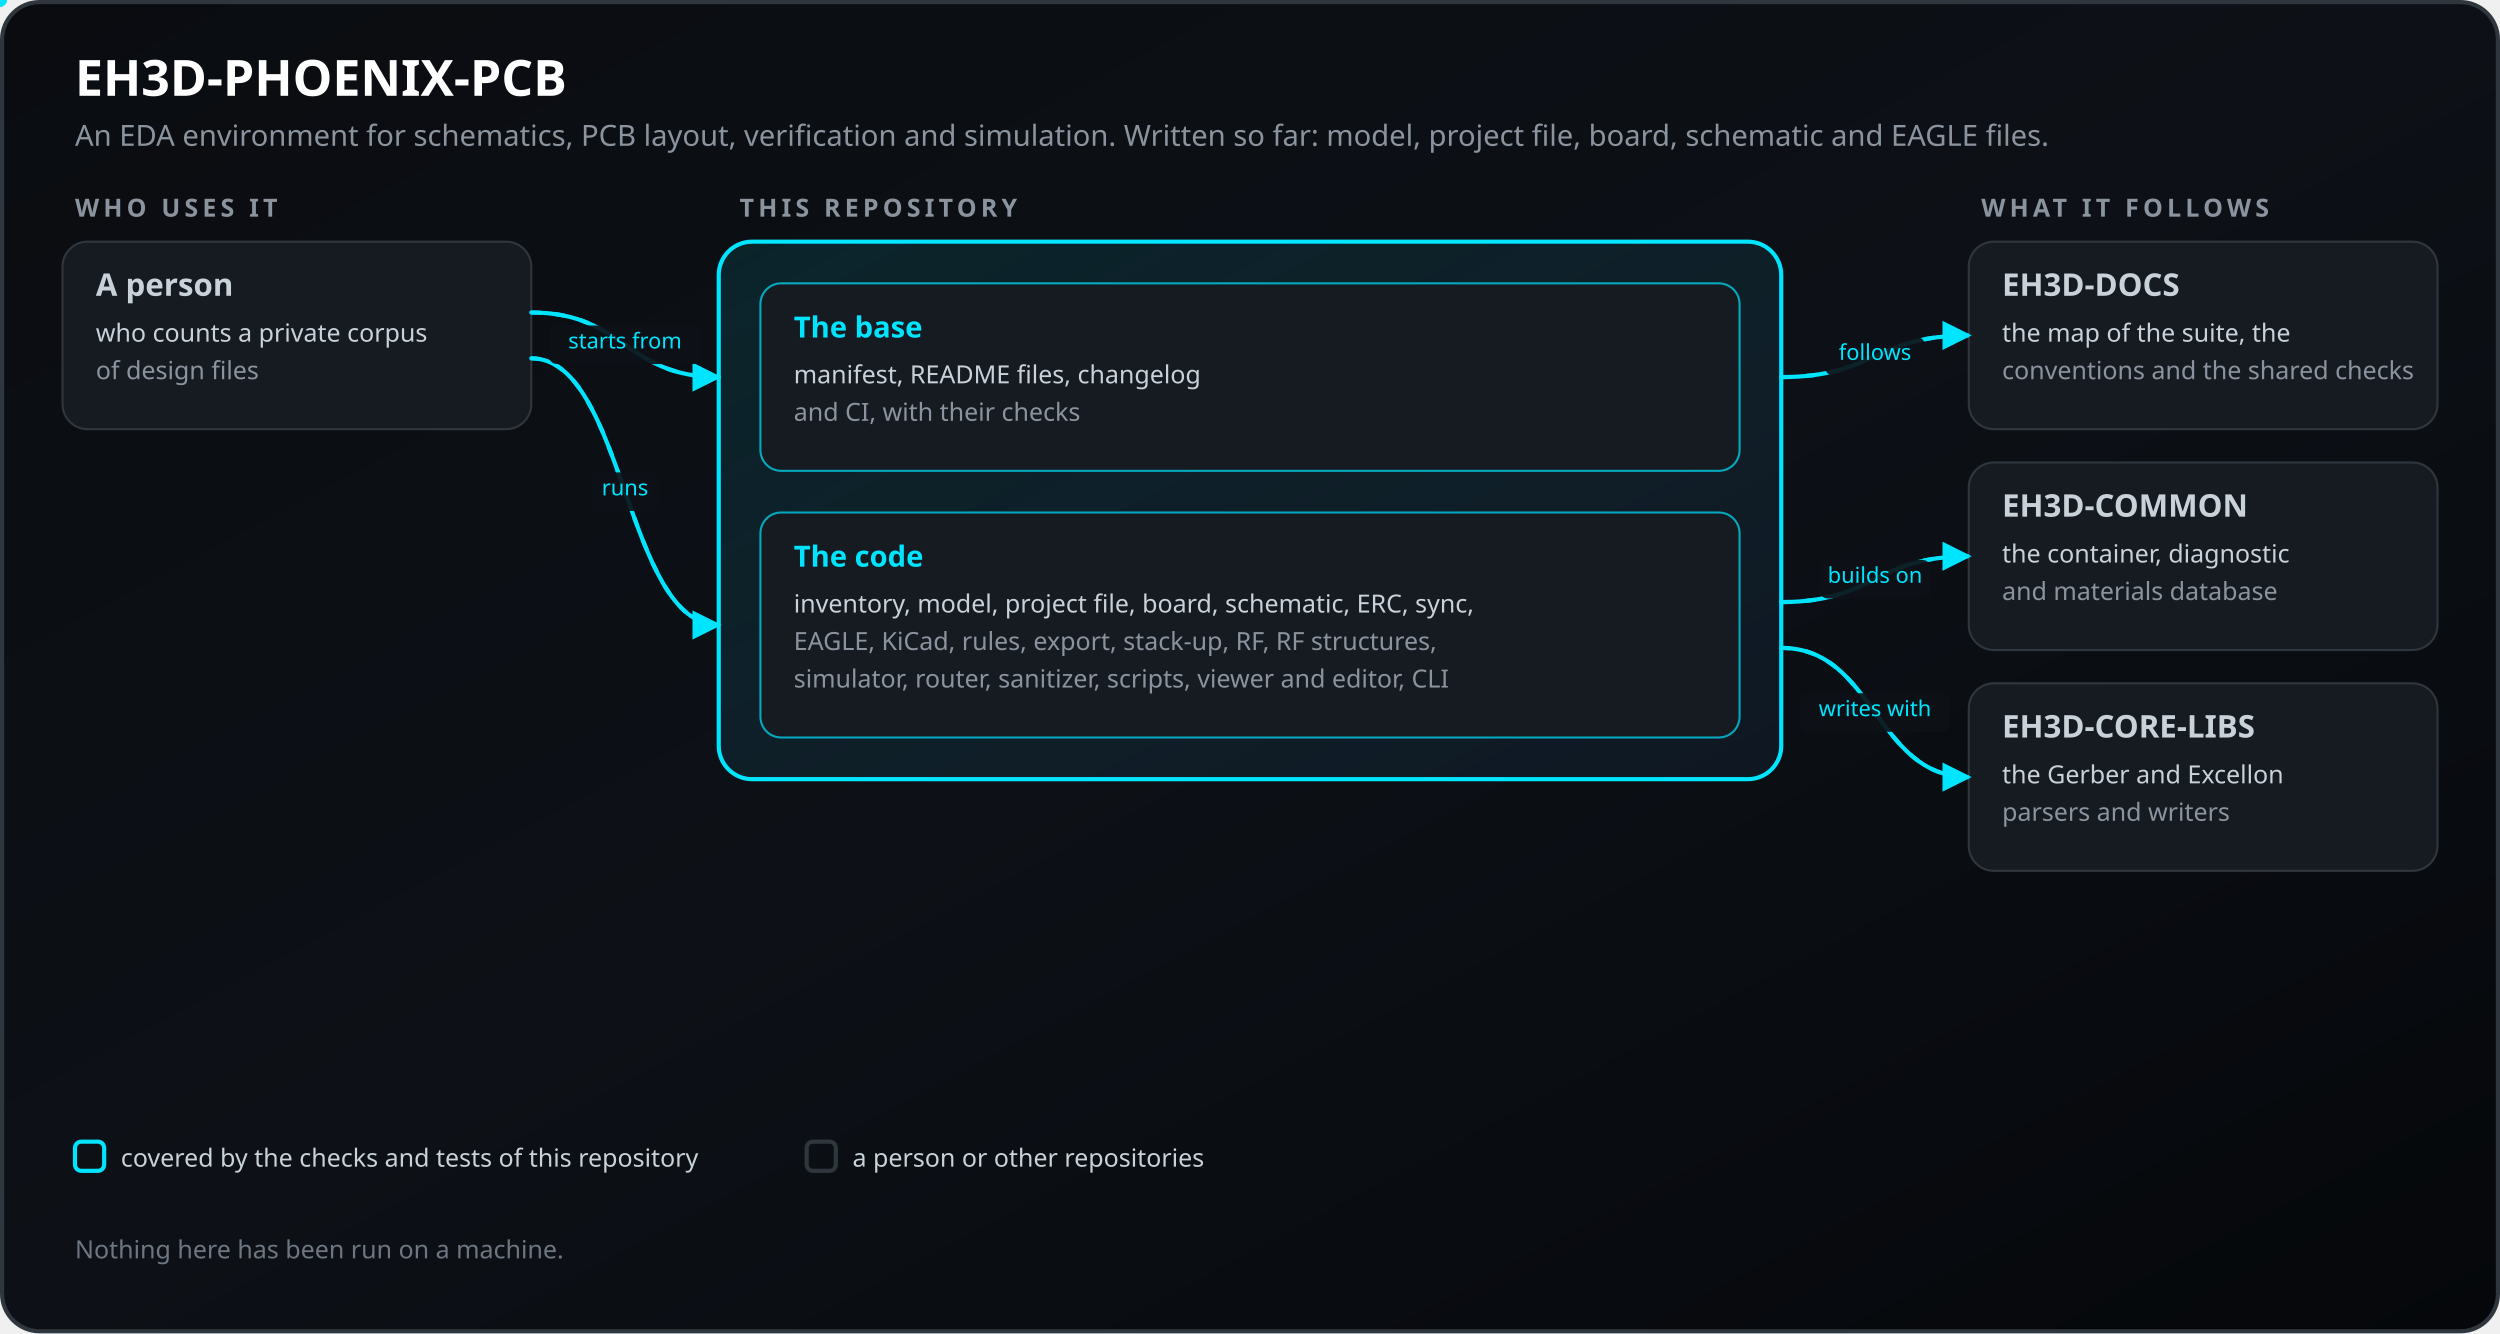
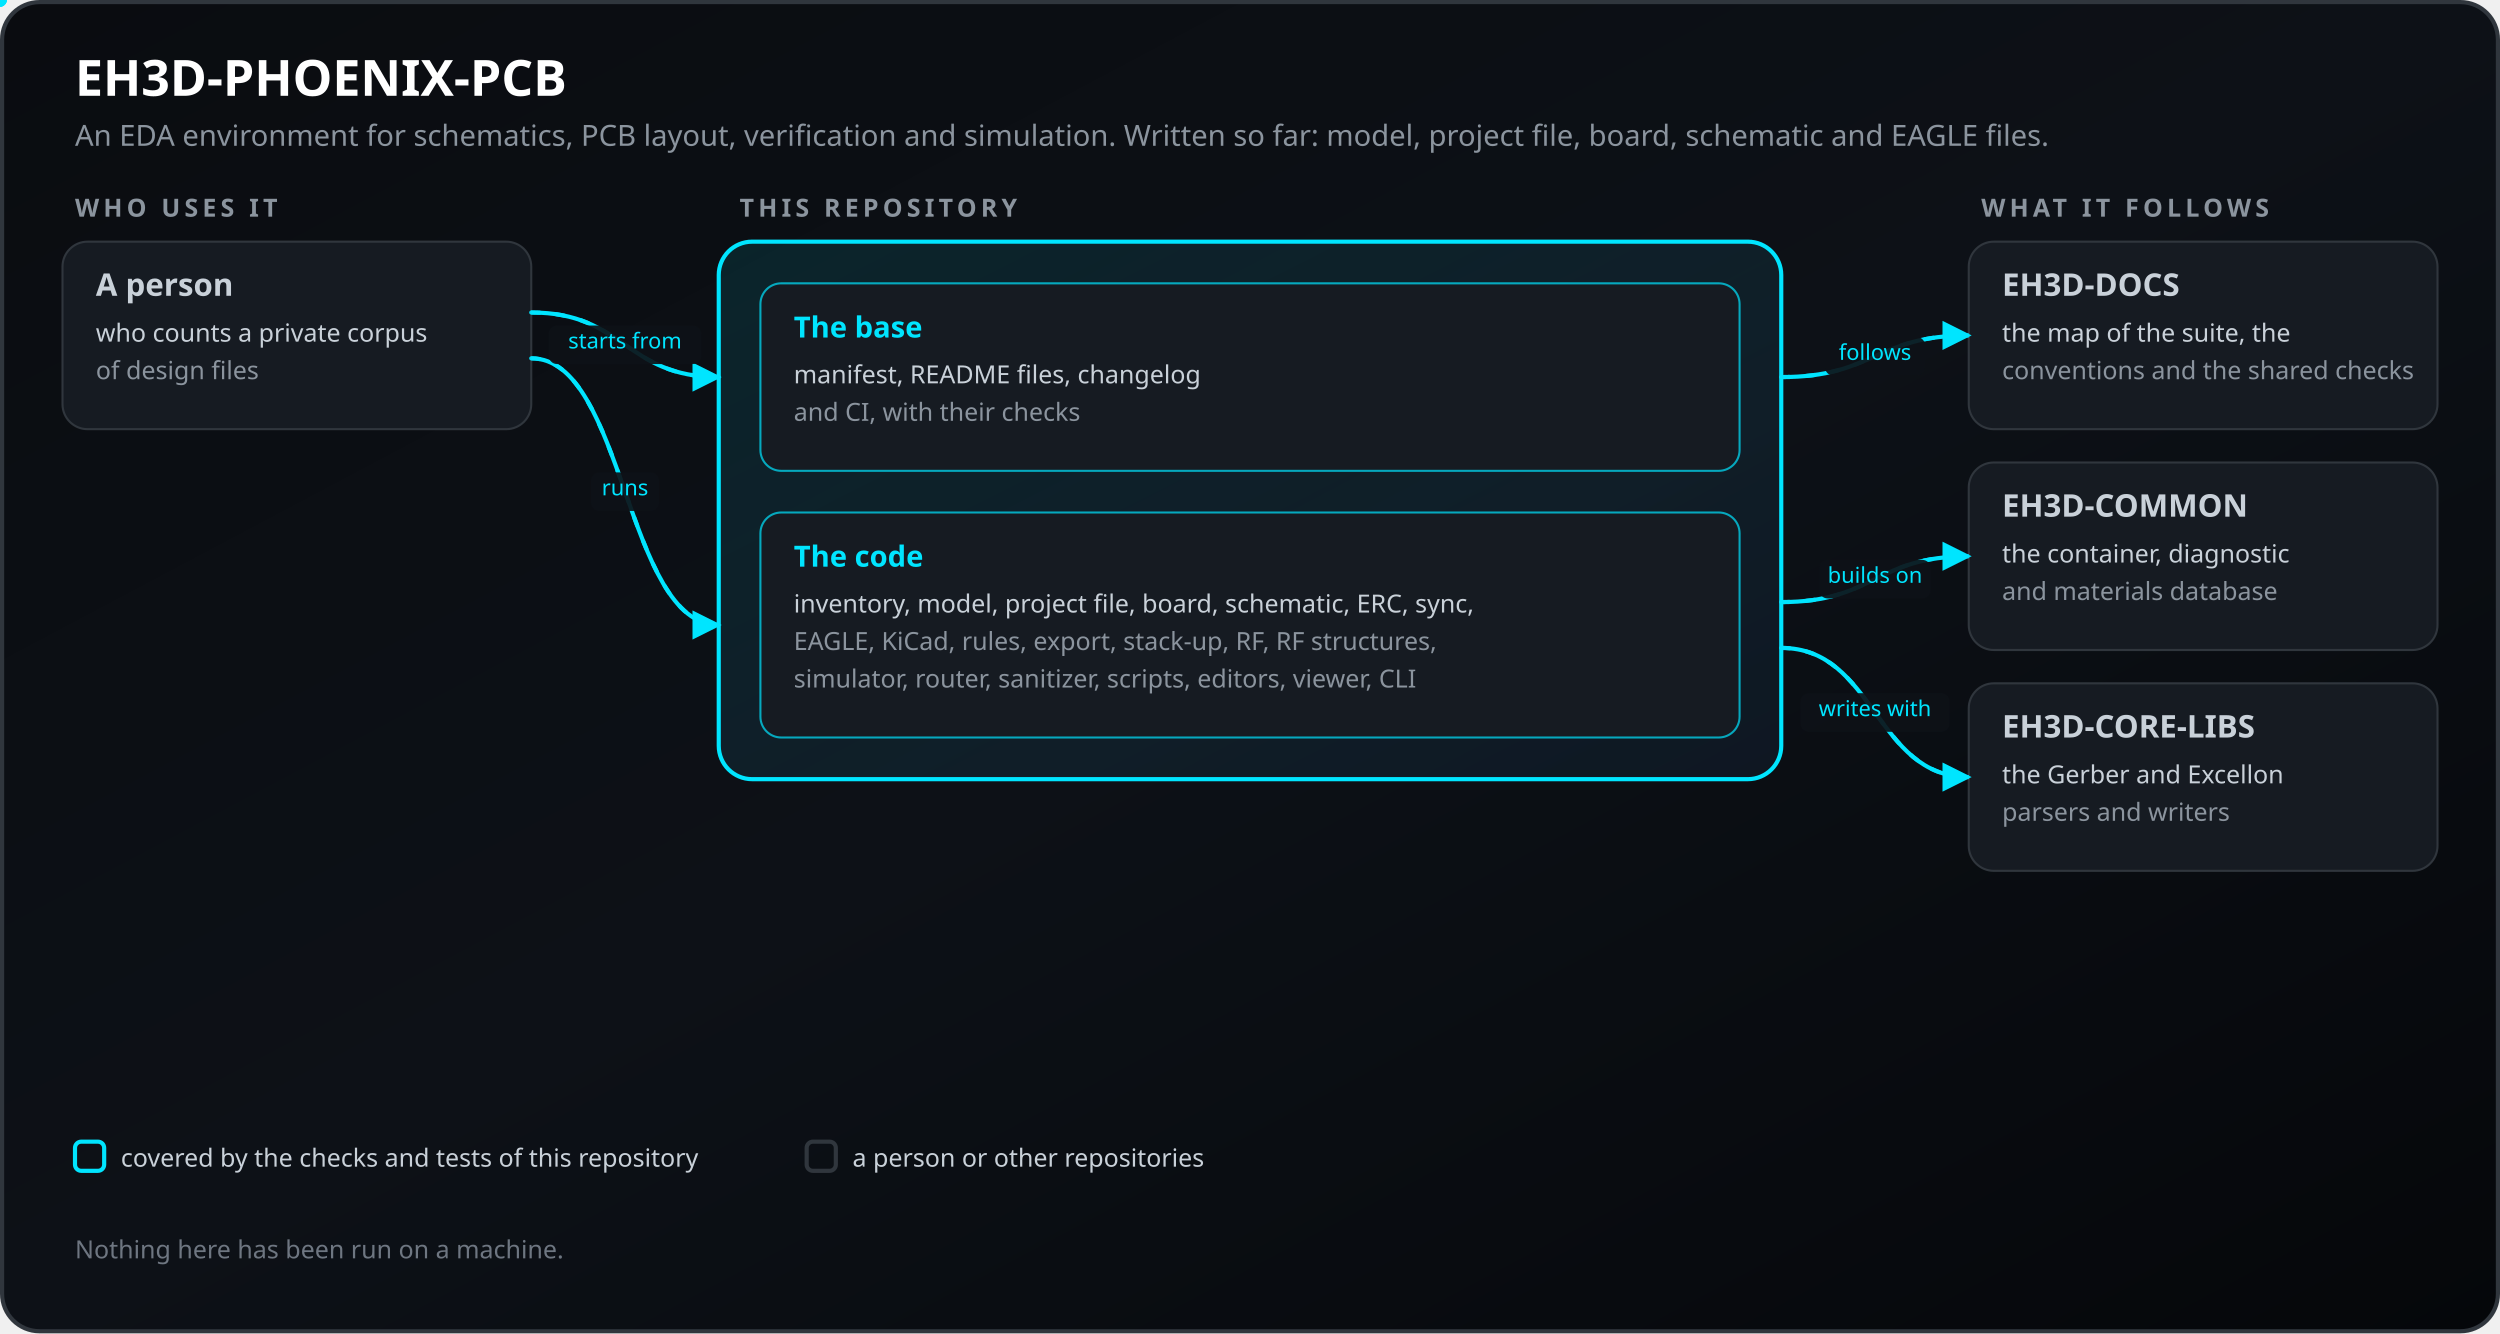
<svg xmlns="http://www.w3.org/2000/svg" viewBox="0 0 1200 640" width="1200" height="640" role="img" aria-labelledby="t d" font-family="'Segoe UI','Noto Sans','Noto Sans CJK SC','Microsoft YaHei','Yu Gothic','Helvetica Neue',Helvetica,Arial,sans-serif">
  <defs>
    <linearGradient id="bg" x1="0" y1="0" x2="1" y2="1">
      <stop offset="0" stop-color="#0A0C10" />
      <stop offset="0.5" stop-color="#0D1117" />
      <stop offset="1" stop-color="#05070A" />
    </linearGradient>
    <linearGradient id="card" x1="0" y1="0" x2="1" y2="1">
      <stop offset="0" stop-color="#121821" />
      <stop offset="1" stop-color="#0B0F15" />
    </linearGradient>
    <linearGradient id="line" x1="0" y1="0" x2="1" y2="0">
      <stop offset="0" stop-color="#00E5FF" />
      <stop offset="1" stop-color="#FF0055" />
    </linearGradient>
    <filter id="glow" x="-50%" y="-50%" width="200%" height="200%">
      <feGaussianBlur stdDeviation="3" result="b" />
      <feMerge>
        <feMergeNode in="b" />
        <feMergeNode in="SourceGraphic" />
      </feMerge>
    </filter>
    <linearGradient id="svc" x1="0" y1="0" x2="1" y2="1">
      <stop offset="0" stop-color="#00E5FF" stop-opacity="0.10" />
      <stop offset="1" stop-color="#4DA3FF" stop-opacity="0.06" />
    </linearGradient>
    <marker id="m00E5FF" viewBox="0 0 10 10" refX="9" refY="5" markerWidth="7" markerHeight="7" orient="auto-start-reverse">
      <path d="M0 0L10 5L0 10z" fill="#00E5FF" />
    </marker>
    <marker id="m30363D" viewBox="0 0 10 10" refX="9" refY="5" markerWidth="7" markerHeight="7" orient="auto-start-reverse">
      <path d="M0 0L10 5L0 10z" fill="#8B949E" />
    </marker>
  </defs>
  <rect x="1" y="1" width="1198" height="638" rx="18" fill="url(#bg)" stroke="#30363D" stroke-width="2" />
  <text x="36" y="46" font-family="'Segoe UI','Noto Sans','Noto Sans CJK SC','Microsoft YaHei','Yu Gothic','Helvetica Neue',Helvetica,Arial,sans-serif" font-size="24" font-weight="700" fill="#FFFFFF" text-anchor="start">EH3D-PHOENIX-PCB</text>
  <text x="36" y="70" font-family="'Segoe UI','Noto Sans','Noto Sans CJK SC','Microsoft YaHei','Yu Gothic','Helvetica Neue',Helvetica,Arial,sans-serif" font-size="14" font-weight="400" fill="#8B949E" text-anchor="start">An EDA environment for schematics, PCB layout, verification and simulation. Written so far: model, project file, board, schematic and EAGLE files.</text>
  <text x="36" y="104" font-family="'Segoe UI','Noto Sans','Noto Sans CJK SC','Microsoft YaHei','Yu Gothic','Helvetica Neue',Helvetica,Arial,sans-serif" font-size="12" font-weight="700" fill="#8B949E" text-anchor="start" letter-spacing="2">WHO USES IT</text>
  <text x="355" y="104" font-family="'Segoe UI','Noto Sans','Noto Sans CJK SC','Microsoft YaHei','Yu Gothic','Helvetica Neue',Helvetica,Arial,sans-serif" font-size="12" font-weight="700" fill="#8B949E" text-anchor="start" letter-spacing="2">THIS REPOSITORY</text>
  <text x="951" y="104" font-family="'Segoe UI','Noto Sans','Noto Sans CJK SC','Microsoft YaHei','Yu Gothic','Helvetica Neue',Helvetica,Arial,sans-serif" font-size="12" font-weight="700" fill="#8B949E" text-anchor="start" letter-spacing="2">WHAT IT FOLLOWS</text>
  <rect x="345" y="116" width="510" height="258" rx="16" fill="url(#svc)" stroke="#00E5FF" stroke-width="2">
    <animate attributeName="stroke-opacity" values="0.55;1;0.55" dur="4s" repeatCount="indefinite" />
  </rect>
  <rect x="30" y="116" width="225" height="90" rx="12" fill="#161B22" stroke="#30363D" stroke-width="1" />
  <text x="46" y="142" font-family="'Segoe UI','Noto Sans','Noto Sans CJK SC','Microsoft YaHei','Yu Gothic','Helvetica Neue',Helvetica,Arial,sans-serif" font-size="15" font-weight="700" fill="#C9D1D9" text-anchor="start">A person</text>
  <text x="46" y="164" font-family="'Segoe UI','Noto Sans','Noto Sans CJK SC','Microsoft YaHei','Yu Gothic','Helvetica Neue',Helvetica,Arial,sans-serif" font-size="12" font-weight="400" fill="#C9D1D9" text-anchor="start">who counts a private corpus</text>
  <text x="46" y="182" font-family="'Segoe UI','Noto Sans','Noto Sans CJK SC','Microsoft YaHei','Yu Gothic','Helvetica Neue',Helvetica,Arial,sans-serif" font-size="12" font-weight="400" fill="#8B949E" text-anchor="start">of design files</text>
  <rect x="365" y="136" width="470" height="90" rx="10" fill="#161B22" stroke="#00E5FF" stroke-width="1" stroke-opacity="0.7">
    <animate attributeName="stroke-opacity" values="0.45;1;0.45;0.45" keyTimes="0;0.08;0.2;1" dur="6s" begin="0s" repeatCount="indefinite" />
    <animate attributeName="stroke-width" values="1;2.4;1;1" keyTimes="0;0.08;0.2;1" dur="6s" begin="0s" repeatCount="indefinite" />
  </rect>
  <text x="381" y="162" font-family="'Segoe UI','Noto Sans','Noto Sans CJK SC','Microsoft YaHei','Yu Gothic','Helvetica Neue',Helvetica,Arial,sans-serif" font-size="14" font-weight="700" fill="#00E5FF" text-anchor="start">The base</text>
  <text x="381" y="184" font-family="'Segoe UI','Noto Sans','Noto Sans CJK SC','Microsoft YaHei','Yu Gothic','Helvetica Neue',Helvetica,Arial,sans-serif" font-size="12" font-weight="400" fill="#C9D1D9" text-anchor="start">manifest, README files, changelog</text>
  <text x="381" y="202" font-family="'Segoe UI','Noto Sans','Noto Sans CJK SC','Microsoft YaHei','Yu Gothic','Helvetica Neue',Helvetica,Arial,sans-serif" font-size="12" font-weight="400" fill="#8B949E" text-anchor="start">and CI, with their checks</text>
  <rect x="365" y="246" width="470" height="108" rx="10" fill="#161B22" stroke="#00E5FF" stroke-width="1" stroke-opacity="0.7">
    <animate attributeName="stroke-opacity" values="0.45;1;0.45;0.45" keyTimes="0;0.08;0.2;1" dur="6s" begin="1s" repeatCount="indefinite" />
    <animate attributeName="stroke-width" values="1;2.4;1;1" keyTimes="0;0.08;0.2;1" dur="6s" begin="1s" repeatCount="indefinite" />
  </rect>
  <text x="381" y="272" font-family="'Segoe UI','Noto Sans','Noto Sans CJK SC','Microsoft YaHei','Yu Gothic','Helvetica Neue',Helvetica,Arial,sans-serif" font-size="14" font-weight="700" fill="#00E5FF" text-anchor="start">The code</text>
  <text x="381" y="294" font-family="'Segoe UI','Noto Sans','Noto Sans CJK SC','Microsoft YaHei','Yu Gothic','Helvetica Neue',Helvetica,Arial,sans-serif" font-size="12" font-weight="400" fill="#C9D1D9" text-anchor="start">inventory, model, project file, board, schematic, ERC, sync,</text>
  <text x="381" y="312" font-family="'Segoe UI','Noto Sans','Noto Sans CJK SC','Microsoft YaHei','Yu Gothic','Helvetica Neue',Helvetica,Arial,sans-serif" font-size="12" font-weight="400" fill="#8B949E" text-anchor="start">EAGLE, KiCad, rules, export, stack-up, RF, RF structures,</text>
-   <text x="381" y="330" font-family="'Segoe UI','Noto Sans','Noto Sans CJK SC','Microsoft YaHei','Yu Gothic','Helvetica Neue',Helvetica,Arial,sans-serif" font-size="12" font-weight="400" fill="#8B949E" text-anchor="start">simulator, router, sanitizer, scripts, viewer and editor, CLI</text>
+   <text x="381" y="330" font-family="'Segoe UI','Noto Sans','Noto Sans CJK SC','Microsoft YaHei','Yu Gothic','Helvetica Neue',Helvetica,Arial,sans-serif" font-size="12" font-weight="400" fill="#8B949E" text-anchor="start">simulator, router, sanitizer, scripts, editors, viewer, CLI</text>
  <rect x="945" y="116" width="225" height="90" rx="12" fill="#161B22" stroke="#30363D" stroke-width="1" />
  <text x="961" y="142" font-family="'Segoe UI','Noto Sans','Noto Sans CJK SC','Microsoft YaHei','Yu Gothic','Helvetica Neue',Helvetica,Arial,sans-serif" font-size="15" font-weight="700" fill="#C9D1D9" text-anchor="start">EH3D-DOCS</text>
  <text x="961" y="164" font-family="'Segoe UI','Noto Sans','Noto Sans CJK SC','Microsoft YaHei','Yu Gothic','Helvetica Neue',Helvetica,Arial,sans-serif" font-size="12" font-weight="400" fill="#C9D1D9" text-anchor="start">the map of the suite, the</text>
  <text x="961" y="182" font-family="'Segoe UI','Noto Sans','Noto Sans CJK SC','Microsoft YaHei','Yu Gothic','Helvetica Neue',Helvetica,Arial,sans-serif" font-size="12" font-weight="400" fill="#8B949E" text-anchor="start">conventions and the shared checks</text>
  <rect x="945" y="222" width="225" height="90" rx="12" fill="#161B22" stroke="#30363D" stroke-width="1" />
  <text x="961" y="248" font-family="'Segoe UI','Noto Sans','Noto Sans CJK SC','Microsoft YaHei','Yu Gothic','Helvetica Neue',Helvetica,Arial,sans-serif" font-size="15" font-weight="700" fill="#C9D1D9" text-anchor="start">EH3D-COMMON</text>
  <text x="961" y="270" font-family="'Segoe UI','Noto Sans','Noto Sans CJK SC','Microsoft YaHei','Yu Gothic','Helvetica Neue',Helvetica,Arial,sans-serif" font-size="12" font-weight="400" fill="#C9D1D9" text-anchor="start">the container, diagnostic</text>
  <text x="961" y="288" font-family="'Segoe UI','Noto Sans','Noto Sans CJK SC','Microsoft YaHei','Yu Gothic','Helvetica Neue',Helvetica,Arial,sans-serif" font-size="12" font-weight="400" fill="#8B949E" text-anchor="start">and materials database</text>
  <rect x="945" y="328" width="225" height="90" rx="12" fill="#161B22" stroke="#30363D" stroke-width="1" />
  <text x="961" y="354" font-family="'Segoe UI','Noto Sans','Noto Sans CJK SC','Microsoft YaHei','Yu Gothic','Helvetica Neue',Helvetica,Arial,sans-serif" font-size="15" font-weight="700" fill="#C9D1D9" text-anchor="start">EH3D-CORE-LIBS</text>
  <text x="961" y="376" font-family="'Segoe UI','Noto Sans','Noto Sans CJK SC','Microsoft YaHei','Yu Gothic','Helvetica Neue',Helvetica,Arial,sans-serif" font-size="12" font-weight="400" fill="#C9D1D9" text-anchor="start">the Gerber and Excellon</text>
  <text x="961" y="394" font-family="'Segoe UI','Noto Sans','Noto Sans CJK SC','Microsoft YaHei','Yu Gothic','Helvetica Neue',Helvetica,Arial,sans-serif" font-size="12" font-weight="400" fill="#8B949E" text-anchor="start">parsers and writers</text>
  <path id="p0" d="M255 150 C300 150 300 181 345 181" stroke="#00E5FF" stroke-width="2" fill="none" marker-end="url(#m00E5FF)" />
  <path d="M255 150 C300 150 300 181 345 181" stroke="#00E5FF" stroke-width="2" fill="none" stroke-linecap="round" stroke-dasharray="4 8" opacity="0.95">
    <animate attributeName="stroke-dashoffset" from="0" to="-24" dur="1.2s" repeatCount="indefinite" />
  </path>
  <circle r="3.2" fill="#00E5FF">
    <animateMotion dur="1.8s" begin="0.00s" repeatCount="indefinite">
      <mpath href="#p0" />
    </animateMotion>
    <animate attributeName="opacity" values="0;1;1;0" keyTimes="0;0.15;0.85;1" dur="1.8s" begin="0.00s" repeatCount="indefinite" />
  </circle>
  <path id="p1" d="M855 181 C900 181 900 161 945 161" stroke="#00E5FF" stroke-width="2" fill="none" marker-end="url(#m00E5FF)" />
  <path d="M855 181 C900 181 900 161 945 161" stroke="#00E5FF" stroke-width="2" fill="none" stroke-linecap="round" stroke-dasharray="4 8" opacity="0.95">
    <animate attributeName="stroke-dashoffset" from="0" to="-24" dur="1.2s" repeatCount="indefinite" />
  </path>
  <circle r="3.2" fill="#00E5FF">
    <animateMotion dur="1.8s" begin="0.35s" repeatCount="indefinite">
      <mpath href="#p1" />
    </animateMotion>
    <animate attributeName="opacity" values="0;1;1;0" keyTimes="0;0.15;0.85;1" dur="1.8s" begin="0.35s" repeatCount="indefinite" />
  </circle>
  <path id="p2" d="M255 172 C300 172 300 300 345 300" stroke="#00E5FF" stroke-width="2" fill="none" marker-end="url(#m00E5FF)" />
  <path d="M255 172 C300 172 300 300 345 300" stroke="#00E5FF" stroke-width="2" fill="none" stroke-linecap="round" stroke-dasharray="4 8" opacity="0.95">
    <animate attributeName="stroke-dashoffset" from="0" to="-24" dur="1.2s" repeatCount="indefinite" />
  </path>
  <circle r="3.2" fill="#00E5FF">
    <animateMotion dur="1.8s" begin="0.70s" repeatCount="indefinite">
      <mpath href="#p2" />
    </animateMotion>
    <animate attributeName="opacity" values="0;1;1;0" keyTimes="0;0.15;0.85;1" dur="1.8s" begin="0.70s" repeatCount="indefinite" />
  </circle>
  <path id="p3" d="M855 289 C900 289 900 267 945 267" stroke="#00E5FF" stroke-width="2" fill="none" marker-end="url(#m00E5FF)" />
  <path d="M855 289 C900 289 900 267 945 267" stroke="#00E5FF" stroke-width="2" fill="none" stroke-linecap="round" stroke-dasharray="4 8" opacity="0.95">
    <animate attributeName="stroke-dashoffset" from="0" to="-24" dur="1.2s" repeatCount="indefinite" />
  </path>
  <circle r="3.2" fill="#00E5FF">
    <animateMotion dur="1.8s" begin="1.05s" repeatCount="indefinite">
      <mpath href="#p3" />
    </animateMotion>
    <animate attributeName="opacity" values="0;1;1;0" keyTimes="0;0.15;0.85;1" dur="1.8s" begin="1.05s" repeatCount="indefinite" />
  </circle>
  <path id="p4" d="M855 311 C900 311 900 373 945 373" stroke="#00E5FF" stroke-width="2" fill="none" marker-end="url(#m00E5FF)" />
  <path d="M855 311 C900 311 900 373 945 373" stroke="#00E5FF" stroke-width="2" fill="none" stroke-linecap="round" stroke-dasharray="4 8" opacity="0.95">
    <animate attributeName="stroke-dashoffset" from="0" to="-24" dur="1.2s" repeatCount="indefinite" />
  </path>
  <circle r="3.2" fill="#00E5FF">
    <animateMotion dur="1.8s" begin="1.40s" repeatCount="indefinite">
      <mpath href="#p4" />
    </animateMotion>
    <animate attributeName="opacity" values="0;1;1;0" keyTimes="0;0.15;0.85;1" dur="1.8s" begin="1.40s" repeatCount="indefinite" />
  </circle>
  <rect x="263.395" y="156.25" width="73.21" height="18.5" rx="4" fill="#0D1117" opacity="0.92" />
  <text x="300" y="167.25" font-family="'Segoe UI','Noto Sans','Noto Sans CJK SC','Microsoft YaHei','Yu Gothic','Helvetica Neue',Helvetica,Arial,sans-serif" font-size="10.5" font-weight="400" fill="#00E5FF" text-anchor="middle">starts from</text>
  <rect x="875.995" y="161.75" width="48.01" height="18.5" rx="4" fill="#0D1117" opacity="0.92" />
  <text x="900" y="172.75" font-family="'Segoe UI','Noto Sans','Noto Sans CJK SC','Microsoft YaHei','Yu Gothic','Helvetica Neue',Helvetica,Arial,sans-serif" font-size="10.5" font-weight="400" fill="#00E5FF" text-anchor="middle">follows</text>
  <rect x="283.66" y="226.75" width="32.68" height="18.5" rx="4" fill="#0D1117" opacity="0.92" />
  <text x="300" y="237.75" font-family="'Segoe UI','Noto Sans','Noto Sans CJK SC','Microsoft YaHei','Yu Gothic','Helvetica Neue',Helvetica,Arial,sans-serif" font-size="10.5" font-weight="400" fill="#00E5FF" text-anchor="middle">runs</text>
  <rect x="873.265" y="268.75" width="53.47" height="18.5" rx="4" fill="#0D1117" opacity="0.92" />
  <text x="900" y="279.75" font-family="'Segoe UI','Noto Sans','Noto Sans CJK SC','Microsoft YaHei','Yu Gothic','Helvetica Neue',Helvetica,Arial,sans-serif" font-size="10.5" font-weight="400" fill="#00E5FF" text-anchor="middle">builds on</text>
  <rect x="864.235" y="332.75" width="71.53" height="18.5" rx="4" fill="#0D1117" opacity="0.92" />
  <text x="900" y="343.75" font-family="'Segoe UI','Noto Sans','Noto Sans CJK SC','Microsoft YaHei','Yu Gothic','Helvetica Neue',Helvetica,Arial,sans-serif" font-size="10.5" font-weight="400" fill="#00E5FF" text-anchor="middle">writes with</text>
  <rect x="36" y="548" width="14" height="14" rx="3" fill="none" stroke="#00E5FF" stroke-width="2" />
  <text x="58" y="560" font-family="'Segoe UI','Noto Sans','Noto Sans CJK SC','Microsoft YaHei','Yu Gothic','Helvetica Neue',Helvetica,Arial,sans-serif" font-size="12" font-weight="400" fill="#C9D1D9" text-anchor="start">covered by the checks and tests of this repository</text>
  <rect x="387.2" y="548" width="14" height="14" rx="3" fill="none" stroke="#30363D" stroke-width="2" />
  <text x="409.2" y="560" font-family="'Segoe UI','Noto Sans','Noto Sans CJK SC','Microsoft YaHei','Yu Gothic','Helvetica Neue',Helvetica,Arial,sans-serif" font-size="12" font-weight="400" fill="#C9D1D9" text-anchor="start">a person or other repositories</text>
  <text x="36" y="604" font-family="'Segoe UI','Noto Sans','Noto Sans CJK SC','Microsoft YaHei','Yu Gothic','Helvetica Neue',Helvetica,Arial,sans-serif" font-size="12" font-weight="400" fill="#6E7681" text-anchor="start">Nothing here has been run on a machine.</text>
</svg>
